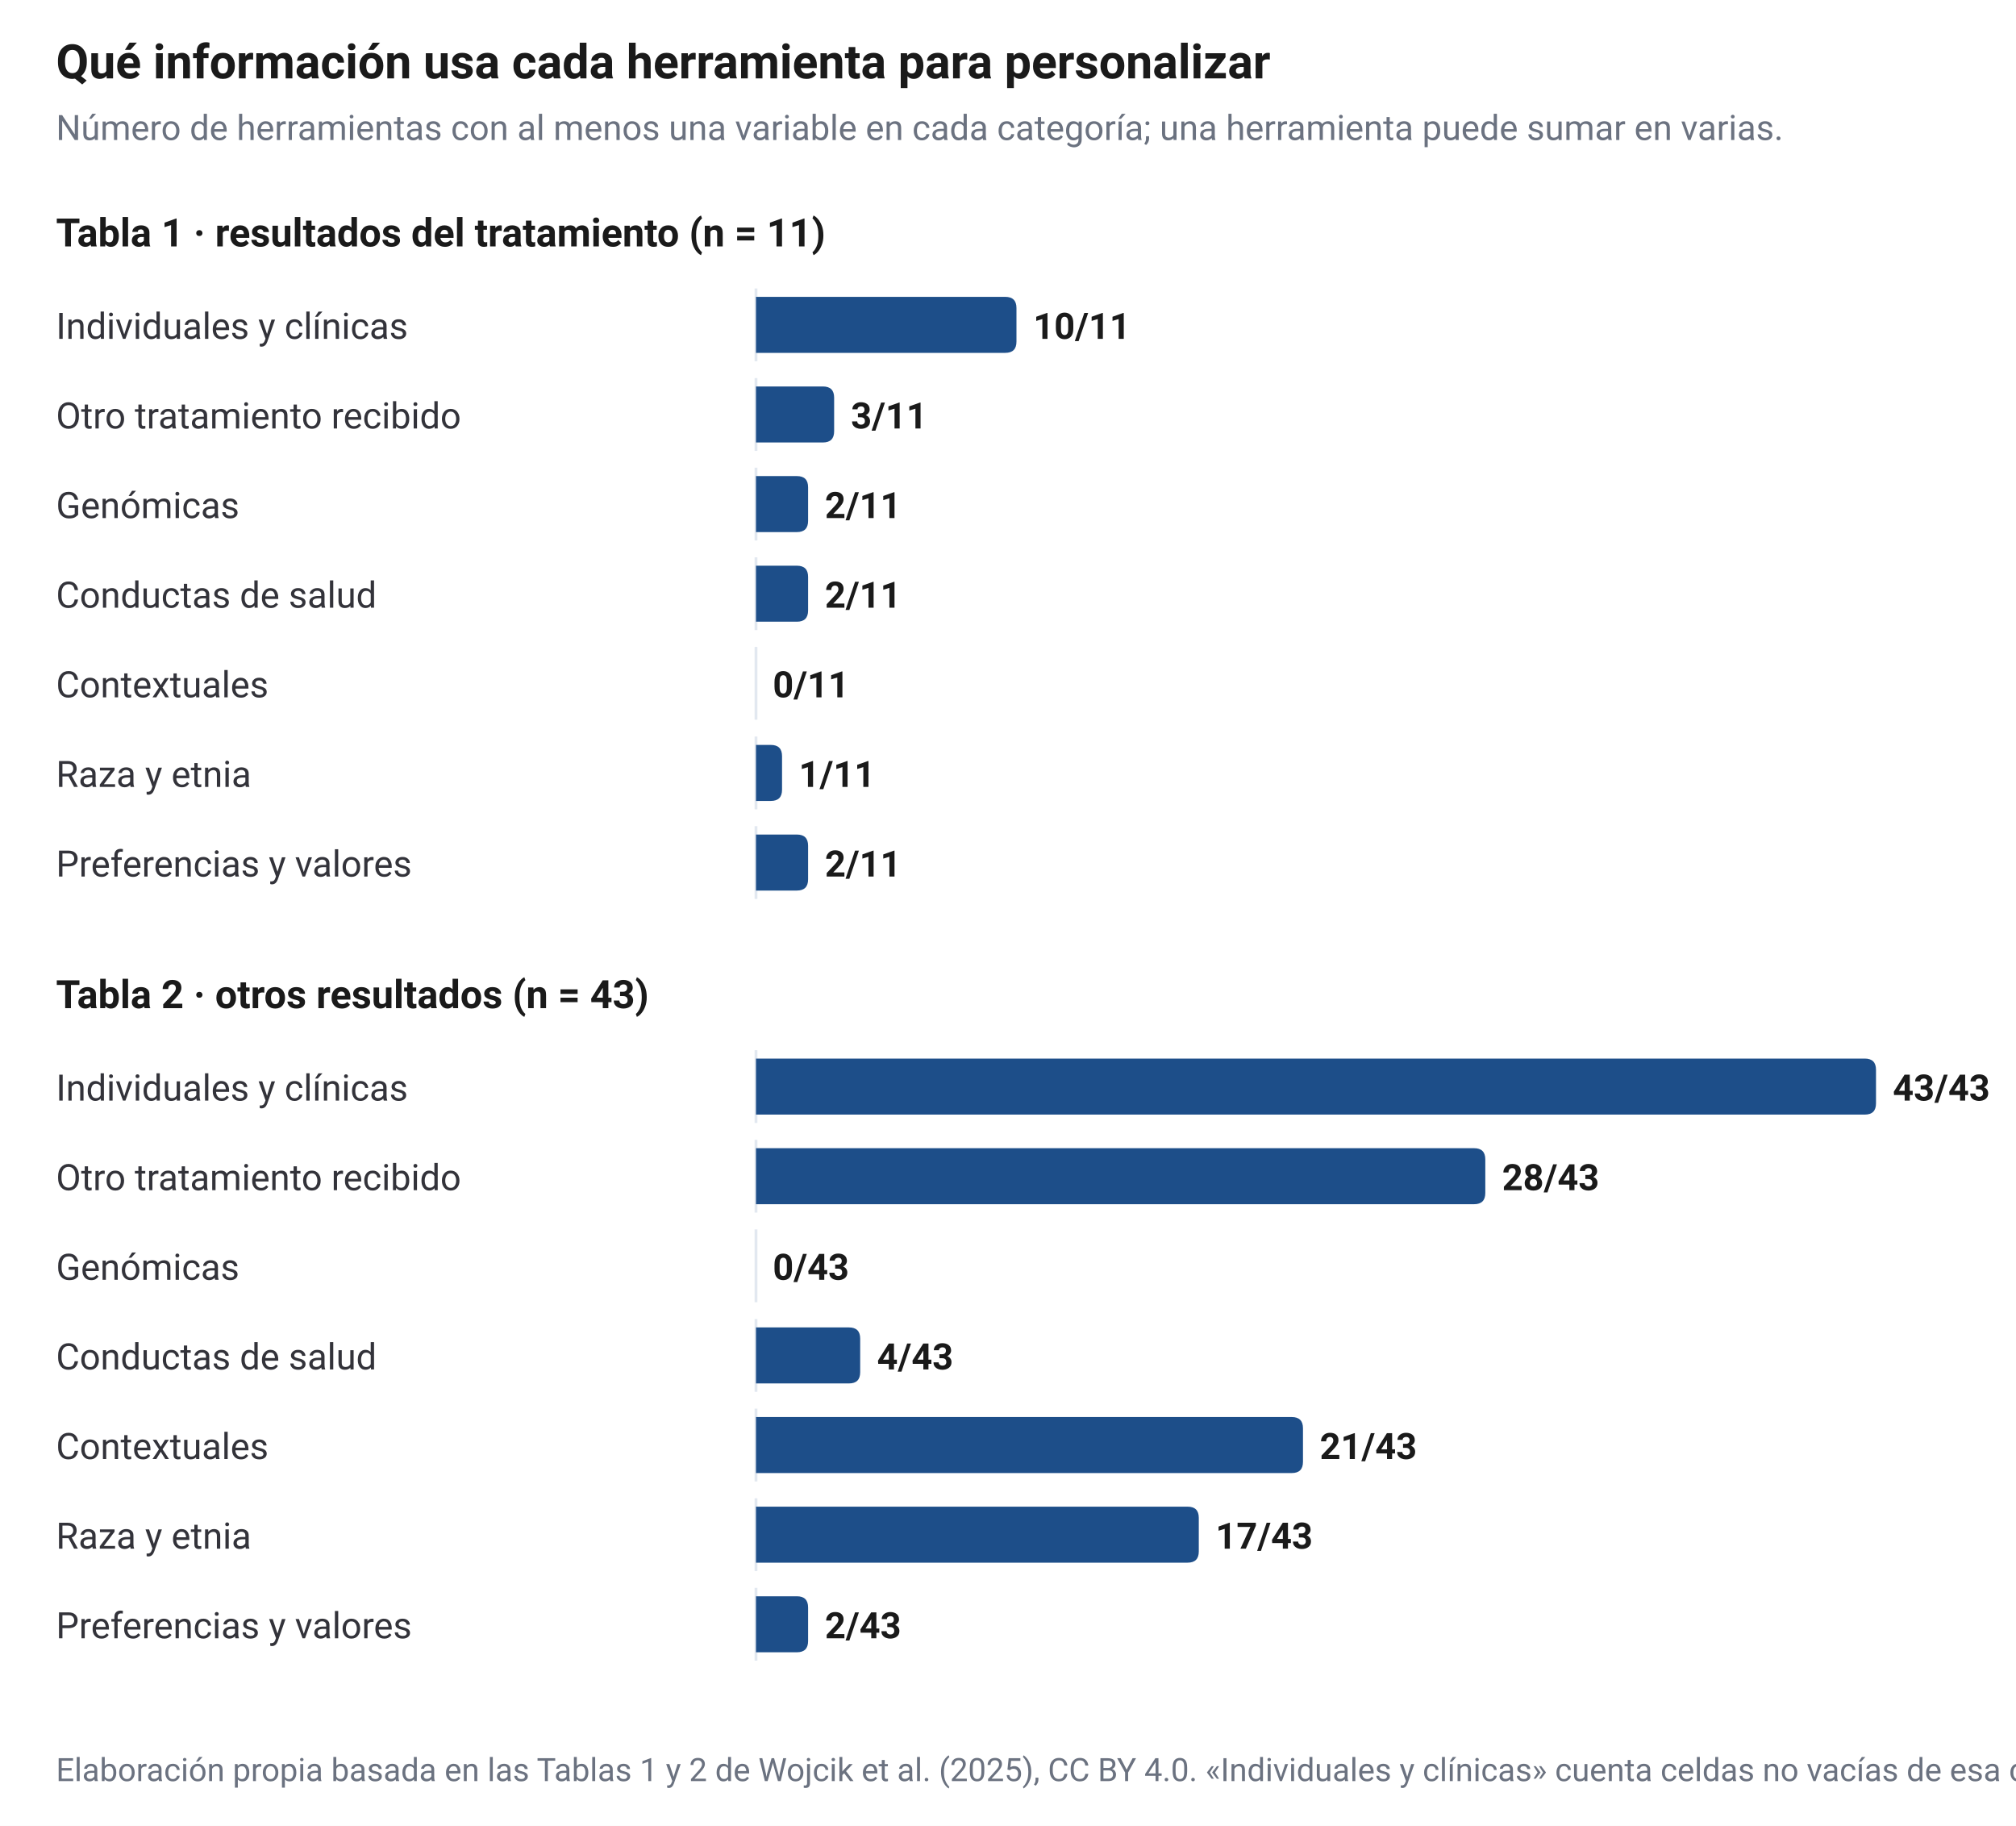
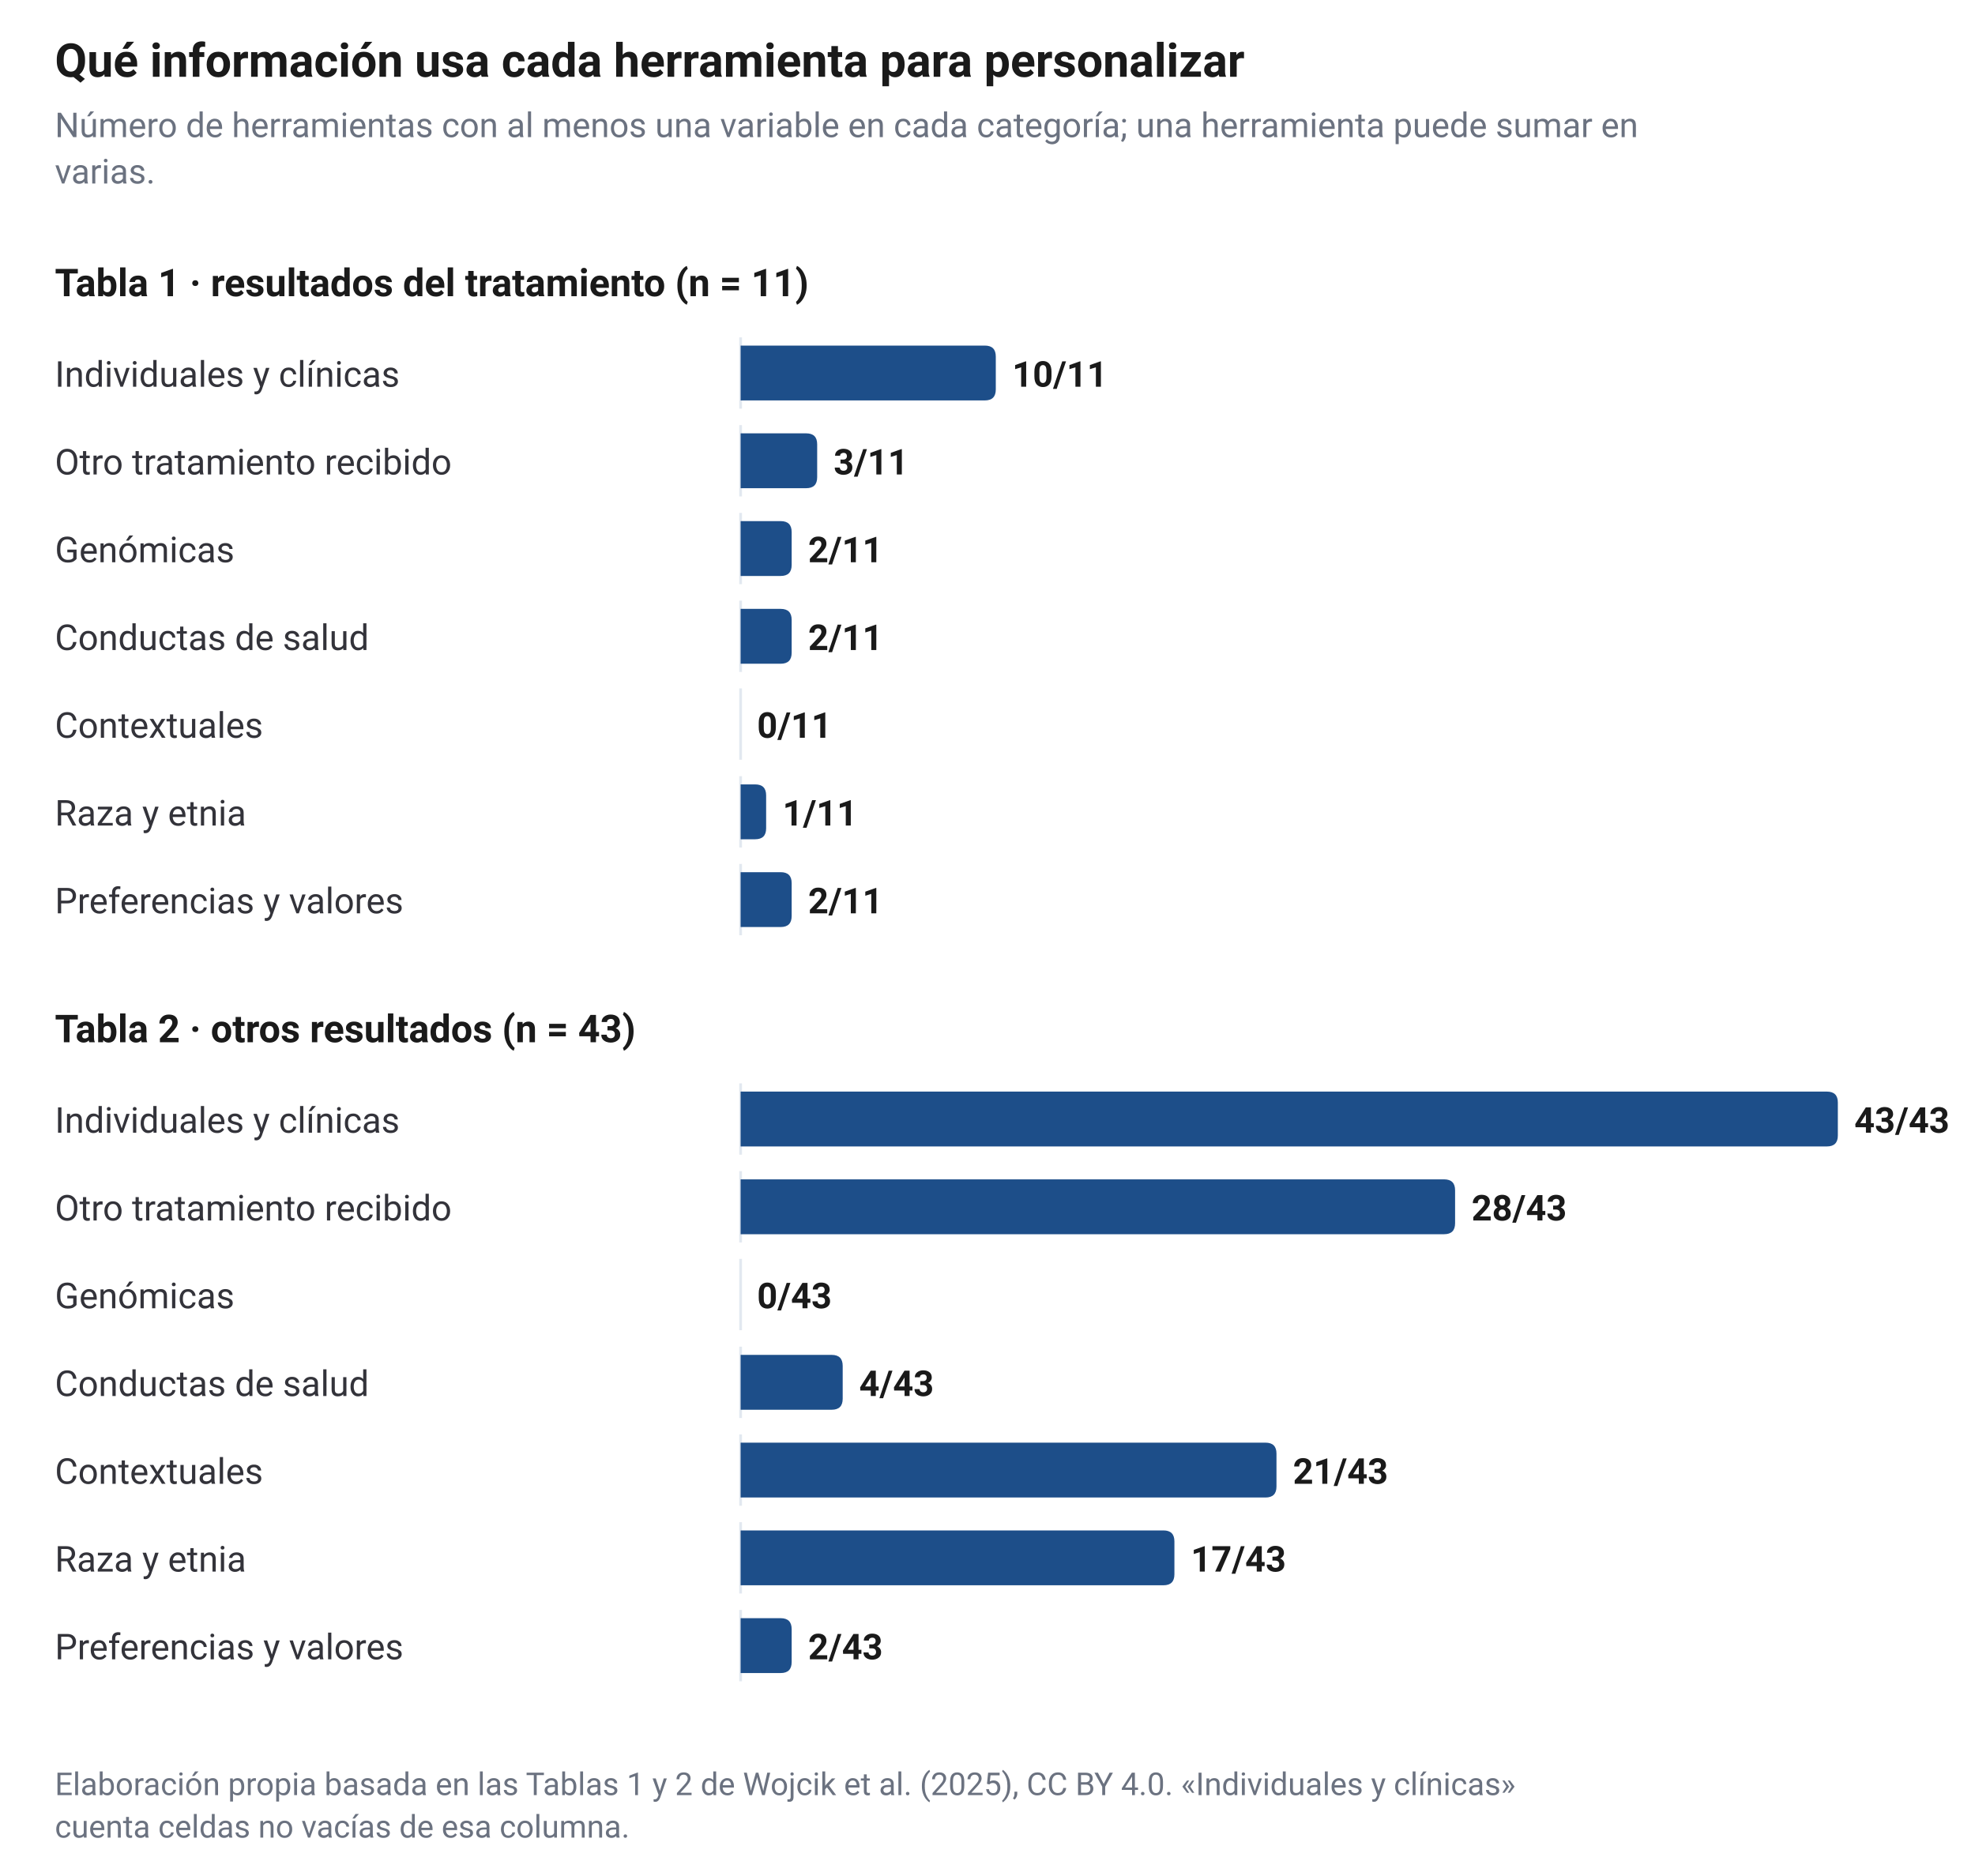
- <svg xmlns="http://www.w3.org/2000/svg" viewBox="0 0 720 652" width="720" height="652" role="img" aria-labelledby="t d" font-family="system-ui, -apple-system, 'Segoe UI', Roboto, Helvetica, Arial, sans-serif">
-   <rect width="720" height="652" fill="#FFFFFF" />
+ <svg xmlns="http://www.w3.org/2000/svg" viewBox="0 0 720 684" width="720" height="684" role="img" aria-labelledby="t d" font-family="system-ui, -apple-system, 'Segoe UI', Roboto, Helvetica, Arial, sans-serif">
+   <rect width="720" height="684" fill="#FFFFFF" />
  <text x="20" y="28" font-size="17" fill="#1A1A1A" text-anchor="start" font-weight="600">Qué información usa cada herramienta para personalizar</text>
-   <text x="20" y="50" font-size="12.5" fill="#6B7280" text-anchor="start" font-weight="400">Número de herramientas con al menos una variable en cada categoría; una herramienta puede sumar en varias.</text>
-   <text x="20" y="88" font-size="14" fill="#1A1A1A" text-anchor="start" font-weight="600">Tabla 1 · resultados del tratamiento (n = 11)</text>
-   <text x="20" y="121" font-size="13" fill="#33333A" text-anchor="start" font-weight="400">Individuales y clínicas</text>
-   <line x1="270" y1="103" x2="270" y2="129" stroke="#E2E8F0" />
-   <path d="M270,106 H359.023 Q363.023,106 363.023,110 V122 Q363.023,126 359.023,126 H270 Z" fill="#1D4E89" />
-   <text x="369.023" y="121" font-size="13" fill="#1A1A1A" text-anchor="start" font-weight="600">10/11</text>
-   <text x="20" y="153" font-size="13" fill="#33333A" text-anchor="start" font-weight="400">Otro tratamiento recibido</text>
-   <line x1="270" y1="135" x2="270" y2="161" stroke="#E2E8F0" />
-   <path d="M270,138 H293.907 Q297.907,138 297.907,142 V154 Q297.907,158 293.907,158 H270 Z" fill="#1D4E89" />
-   <text x="303.907" y="153" font-size="13" fill="#1A1A1A" text-anchor="start" font-weight="600">3/11</text>
-   <text x="20" y="185" font-size="13" fill="#33333A" text-anchor="start" font-weight="400">Genómicas</text>
-   <line x1="270" y1="167" x2="270" y2="193" stroke="#E2E8F0" />
-   <path d="M270,170 H284.605 Q288.605,170 288.605,174 V186 Q288.605,190 284.605,190 H270 Z" fill="#1D4E89" />
-   <text x="294.605" y="185" font-size="13" fill="#1A1A1A" text-anchor="start" font-weight="600">2/11</text>
-   <text x="20" y="217" font-size="13" fill="#33333A" text-anchor="start" font-weight="400">Conductas de salud</text>
-   <line x1="270" y1="199" x2="270" y2="225" stroke="#E2E8F0" />
-   <path d="M270,202 H284.605 Q288.605,202 288.605,206 V218 Q288.605,222 284.605,222 H270 Z" fill="#1D4E89" />
-   <text x="294.605" y="217" font-size="13" fill="#1A1A1A" text-anchor="start" font-weight="600">2/11</text>
-   <text x="20" y="249" font-size="13" fill="#33333A" text-anchor="start" font-weight="400">Contextuales</text>
-   <line x1="270" y1="231" x2="270" y2="257" stroke="#E2E8F0" />
-   <text x="276.0" y="249" font-size="13" fill="#1A1A1A" text-anchor="start" font-weight="600">0/11</text>
-   <text x="20" y="281" font-size="13" fill="#33333A" text-anchor="start" font-weight="400">Raza y etnia</text>
-   <line x1="270" y1="263" x2="270" y2="289" stroke="#E2E8F0" />
-   <path d="M270,266 H275.302 Q279.302,266 279.302,270 V282 Q279.302,286 275.302,286 H270 Z" fill="#1D4E89" />
-   <text x="285.302" y="281" font-size="13" fill="#1A1A1A" text-anchor="start" font-weight="600">1/11</text>
-   <text x="20" y="313" font-size="13" fill="#33333A" text-anchor="start" font-weight="400">Preferencias y valores</text>
-   <line x1="270" y1="295" x2="270" y2="321" stroke="#E2E8F0" />
-   <path d="M270,298 H284.605 Q288.605,298 288.605,302 V314 Q288.605,318 284.605,318 H270 Z" fill="#1D4E89" />
-   <text x="294.605" y="313" font-size="13" fill="#1A1A1A" text-anchor="start" font-weight="600">2/11</text>
-   <text x="20" y="360" font-size="14" fill="#1A1A1A" text-anchor="start" font-weight="600">Tabla 2 · otros resultados (n = 43)</text>
-   <text x="20" y="393" font-size="13" fill="#33333A" text-anchor="start" font-weight="400">Individuales y clínicas</text>
-   <line x1="270" y1="375" x2="270" y2="401" stroke="#E2E8F0" />
-   <path d="M270,378 H666.0 Q670.0,378 670.0,382 V394 Q670.0,398 666.0,398 H270 Z" fill="#1D4E89" />
-   <text x="676.0" y="393" font-size="13" fill="#1A1A1A" text-anchor="start" font-weight="600">43/43</text>
-   <text x="20" y="425" font-size="13" fill="#33333A" text-anchor="start" font-weight="400">Otro tratamiento recibido</text>
-   <line x1="270" y1="407" x2="270" y2="433" stroke="#E2E8F0" />
-   <path d="M270,410 H526.465 Q530.465,410 530.465,414 V426 Q530.465,430 526.465,430 H270 Z" fill="#1D4E89" />
-   <text x="536.465" y="425" font-size="13" fill="#1A1A1A" text-anchor="start" font-weight="600">28/43</text>
-   <text x="20" y="457" font-size="13" fill="#33333A" text-anchor="start" font-weight="400">Genómicas</text>
-   <line x1="270" y1="439" x2="270" y2="465" stroke="#E2E8F0" />
-   <text x="276.0" y="457" font-size="13" fill="#1A1A1A" text-anchor="start" font-weight="600">0/43</text>
-   <text x="20" y="489" font-size="13" fill="#33333A" text-anchor="start" font-weight="400">Conductas de salud</text>
-   <line x1="270" y1="471" x2="270" y2="497" stroke="#E2E8F0" />
-   <path d="M270,474 H303.209 Q307.209,474 307.209,478 V490 Q307.209,494 303.209,494 H270 Z" fill="#1D4E89" />
-   <text x="313.209" y="489" font-size="13" fill="#1A1A1A" text-anchor="start" font-weight="600">4/43</text>
-   <text x="20" y="521" font-size="13" fill="#33333A" text-anchor="start" font-weight="400">Contextuales</text>
-   <line x1="270" y1="503" x2="270" y2="529" stroke="#E2E8F0" />
-   <path d="M270,506 H461.349 Q465.349,506 465.349,510 V522 Q465.349,526 461.349,526 H270 Z" fill="#1D4E89" />
-   <text x="471.349" y="521" font-size="13" fill="#1A1A1A" text-anchor="start" font-weight="600">21/43</text>
-   <text x="20" y="553" font-size="13" fill="#33333A" text-anchor="start" font-weight="400">Raza y etnia</text>
-   <line x1="270" y1="535" x2="270" y2="561" stroke="#E2E8F0" />
-   <path d="M270,538 H424.14 Q428.14,538 428.14,542 V554 Q428.14,558 424.14,558 H270 Z" fill="#1D4E89" />
-   <text x="434.14" y="553" font-size="13" fill="#1A1A1A" text-anchor="start" font-weight="600">17/43</text>
-   <text x="20" y="585" font-size="13" fill="#33333A" text-anchor="start" font-weight="400">Preferencias y valores</text>
-   <line x1="270" y1="567" x2="270" y2="593" stroke="#E2E8F0" />
-   <path d="M270,570 H284.605 Q288.605,570 288.605,574 V586 Q288.605,590 284.605,590 H270 Z" fill="#1D4E89" />
-   <text x="294.605" y="585" font-size="13" fill="#1A1A1A" text-anchor="start" font-weight="600">2/43</text>
-   <text x="20" y="636" font-size="11.5" fill="#6B7280" text-anchor="start" font-weight="400">Elaboración propia basada en las Tablas 1 y 2 de Wojcik et al. (2025), CC BY 4.0. «Individuales y clínicas» cuenta celdas no vacías de esa columna.</text>
+   <text x="20" y="50.0" font-size="12.5" fill="#6B7280" text-anchor="start" font-weight="400">Número de herramientas con al menos una variable en cada categoría; una herramienta puede sumar en</text>
+   <text x="20" y="66.9" font-size="12.5" fill="#6B7280" text-anchor="start" font-weight="400">varias.</text>
+   <text x="20" y="108" font-size="14" fill="#1A1A1A" text-anchor="start" font-weight="600">Tabla 1 · resultados del tratamiento (n = 11)</text>
+   <text x="20" y="141" font-size="13" fill="#33333A" text-anchor="start" font-weight="400">Individuales y clínicas</text>
+   <line x1="270" y1="123" x2="270" y2="149" stroke="#E2E8F0" />
+   <path d="M270,126 H359.023 Q363.023,126 363.023,130 V142 Q363.023,146 359.023,146 H270 Z" fill="#1D4E89" />
+   <text x="369.023" y="141" font-size="13" fill="#1A1A1A" text-anchor="start" font-weight="600">10/11</text>
+   <text x="20" y="173" font-size="13" fill="#33333A" text-anchor="start" font-weight="400">Otro tratamiento recibido</text>
+   <line x1="270" y1="155" x2="270" y2="181" stroke="#E2E8F0" />
+   <path d="M270,158 H293.907 Q297.907,158 297.907,162 V174 Q297.907,178 293.907,178 H270 Z" fill="#1D4E89" />
+   <text x="303.907" y="173" font-size="13" fill="#1A1A1A" text-anchor="start" font-weight="600">3/11</text>
+   <text x="20" y="205" font-size="13" fill="#33333A" text-anchor="start" font-weight="400">Genómicas</text>
+   <line x1="270" y1="187" x2="270" y2="213" stroke="#E2E8F0" />
+   <path d="M270,190 H284.605 Q288.605,190 288.605,194 V206 Q288.605,210 284.605,210 H270 Z" fill="#1D4E89" />
+   <text x="294.605" y="205" font-size="13" fill="#1A1A1A" text-anchor="start" font-weight="600">2/11</text>
+   <text x="20" y="237" font-size="13" fill="#33333A" text-anchor="start" font-weight="400">Conductas de salud</text>
+   <line x1="270" y1="219" x2="270" y2="245" stroke="#E2E8F0" />
+   <path d="M270,222 H284.605 Q288.605,222 288.605,226 V238 Q288.605,242 284.605,242 H270 Z" fill="#1D4E89" />
+   <text x="294.605" y="237" font-size="13" fill="#1A1A1A" text-anchor="start" font-weight="600">2/11</text>
+   <text x="20" y="269" font-size="13" fill="#33333A" text-anchor="start" font-weight="400">Contextuales</text>
+   <line x1="270" y1="251" x2="270" y2="277" stroke="#E2E8F0" />
+   <text x="276.0" y="269" font-size="13" fill="#1A1A1A" text-anchor="start" font-weight="600">0/11</text>
+   <text x="20" y="301" font-size="13" fill="#33333A" text-anchor="start" font-weight="400">Raza y etnia</text>
+   <line x1="270" y1="283" x2="270" y2="309" stroke="#E2E8F0" />
+   <path d="M270,286 H275.302 Q279.302,286 279.302,290 V302 Q279.302,306 275.302,306 H270 Z" fill="#1D4E89" />
+   <text x="285.302" y="301" font-size="13" fill="#1A1A1A" text-anchor="start" font-weight="600">1/11</text>
+   <text x="20" y="333" font-size="13" fill="#33333A" text-anchor="start" font-weight="400">Preferencias y valores</text>
+   <line x1="270" y1="315" x2="270" y2="341" stroke="#E2E8F0" />
+   <path d="M270,318 H284.605 Q288.605,318 288.605,322 V334 Q288.605,338 284.605,338 H270 Z" fill="#1D4E89" />
+   <text x="294.605" y="333" font-size="13" fill="#1A1A1A" text-anchor="start" font-weight="600">2/11</text>
+   <text x="20" y="380" font-size="14" fill="#1A1A1A" text-anchor="start" font-weight="600">Tabla 2 · otros resultados (n = 43)</text>
+   <text x="20" y="413" font-size="13" fill="#33333A" text-anchor="start" font-weight="400">Individuales y clínicas</text>
+   <line x1="270" y1="395" x2="270" y2="421" stroke="#E2E8F0" />
+   <path d="M270,398 H666.0 Q670.0,398 670.0,402 V414 Q670.0,418 666.0,418 H270 Z" fill="#1D4E89" />
+   <text x="676.0" y="413" font-size="13" fill="#1A1A1A" text-anchor="start" font-weight="600">43/43</text>
+   <text x="20" y="445" font-size="13" fill="#33333A" text-anchor="start" font-weight="400">Otro tratamiento recibido</text>
+   <line x1="270" y1="427" x2="270" y2="453" stroke="#E2E8F0" />
+   <path d="M270,430 H526.465 Q530.465,430 530.465,434 V446 Q530.465,450 526.465,450 H270 Z" fill="#1D4E89" />
+   <text x="536.465" y="445" font-size="13" fill="#1A1A1A" text-anchor="start" font-weight="600">28/43</text>
+   <text x="20" y="477" font-size="13" fill="#33333A" text-anchor="start" font-weight="400">Genómicas</text>
+   <line x1="270" y1="459" x2="270" y2="485" stroke="#E2E8F0" />
+   <text x="276.0" y="477" font-size="13" fill="#1A1A1A" text-anchor="start" font-weight="600">0/43</text>
+   <text x="20" y="509" font-size="13" fill="#33333A" text-anchor="start" font-weight="400">Conductas de salud</text>
+   <line x1="270" y1="491" x2="270" y2="517" stroke="#E2E8F0" />
+   <path d="M270,494 H303.209 Q307.209,494 307.209,498 V510 Q307.209,514 303.209,514 H270 Z" fill="#1D4E89" />
+   <text x="313.209" y="509" font-size="13" fill="#1A1A1A" text-anchor="start" font-weight="600">4/43</text>
+   <text x="20" y="541" font-size="13" fill="#33333A" text-anchor="start" font-weight="400">Contextuales</text>
+   <line x1="270" y1="523" x2="270" y2="549" stroke="#E2E8F0" />
+   <path d="M270,526 H461.349 Q465.349,526 465.349,530 V542 Q465.349,546 461.349,546 H270 Z" fill="#1D4E89" />
+   <text x="471.349" y="541" font-size="13" fill="#1A1A1A" text-anchor="start" font-weight="600">21/43</text>
+   <text x="20" y="573" font-size="13" fill="#33333A" text-anchor="start" font-weight="400">Raza y etnia</text>
+   <line x1="270" y1="555" x2="270" y2="581" stroke="#E2E8F0" />
+   <path d="M270,558 H424.14 Q428.14,558 428.14,562 V574 Q428.14,578 424.14,578 H270 Z" fill="#1D4E89" />
+   <text x="434.14" y="573" font-size="13" fill="#1A1A1A" text-anchor="start" font-weight="600">17/43</text>
+   <text x="20" y="605" font-size="13" fill="#33333A" text-anchor="start" font-weight="400">Preferencias y valores</text>
+   <line x1="270" y1="587" x2="270" y2="613" stroke="#E2E8F0" />
+   <path d="M270,590 H284.605 Q288.605,590 288.605,594 V606 Q288.605,610 284.605,610 H270 Z" fill="#1D4E89" />
+   <text x="294.605" y="605" font-size="13" fill="#1A1A1A" text-anchor="start" font-weight="600">2/43</text>
+   <text x="20" y="654.5" font-size="11.5" fill="#6B7280" text-anchor="start" font-weight="400">Elaboración propia basada en las Tablas 1 y 2 de Wojcik et al. (2025), CC BY 4.0. «Individuales y clínicas»</text>
+   <text x="20" y="670.0" font-size="11.5" fill="#6B7280" text-anchor="start" font-weight="400">cuenta celdas no vacías de esa columna.</text>
</svg>
